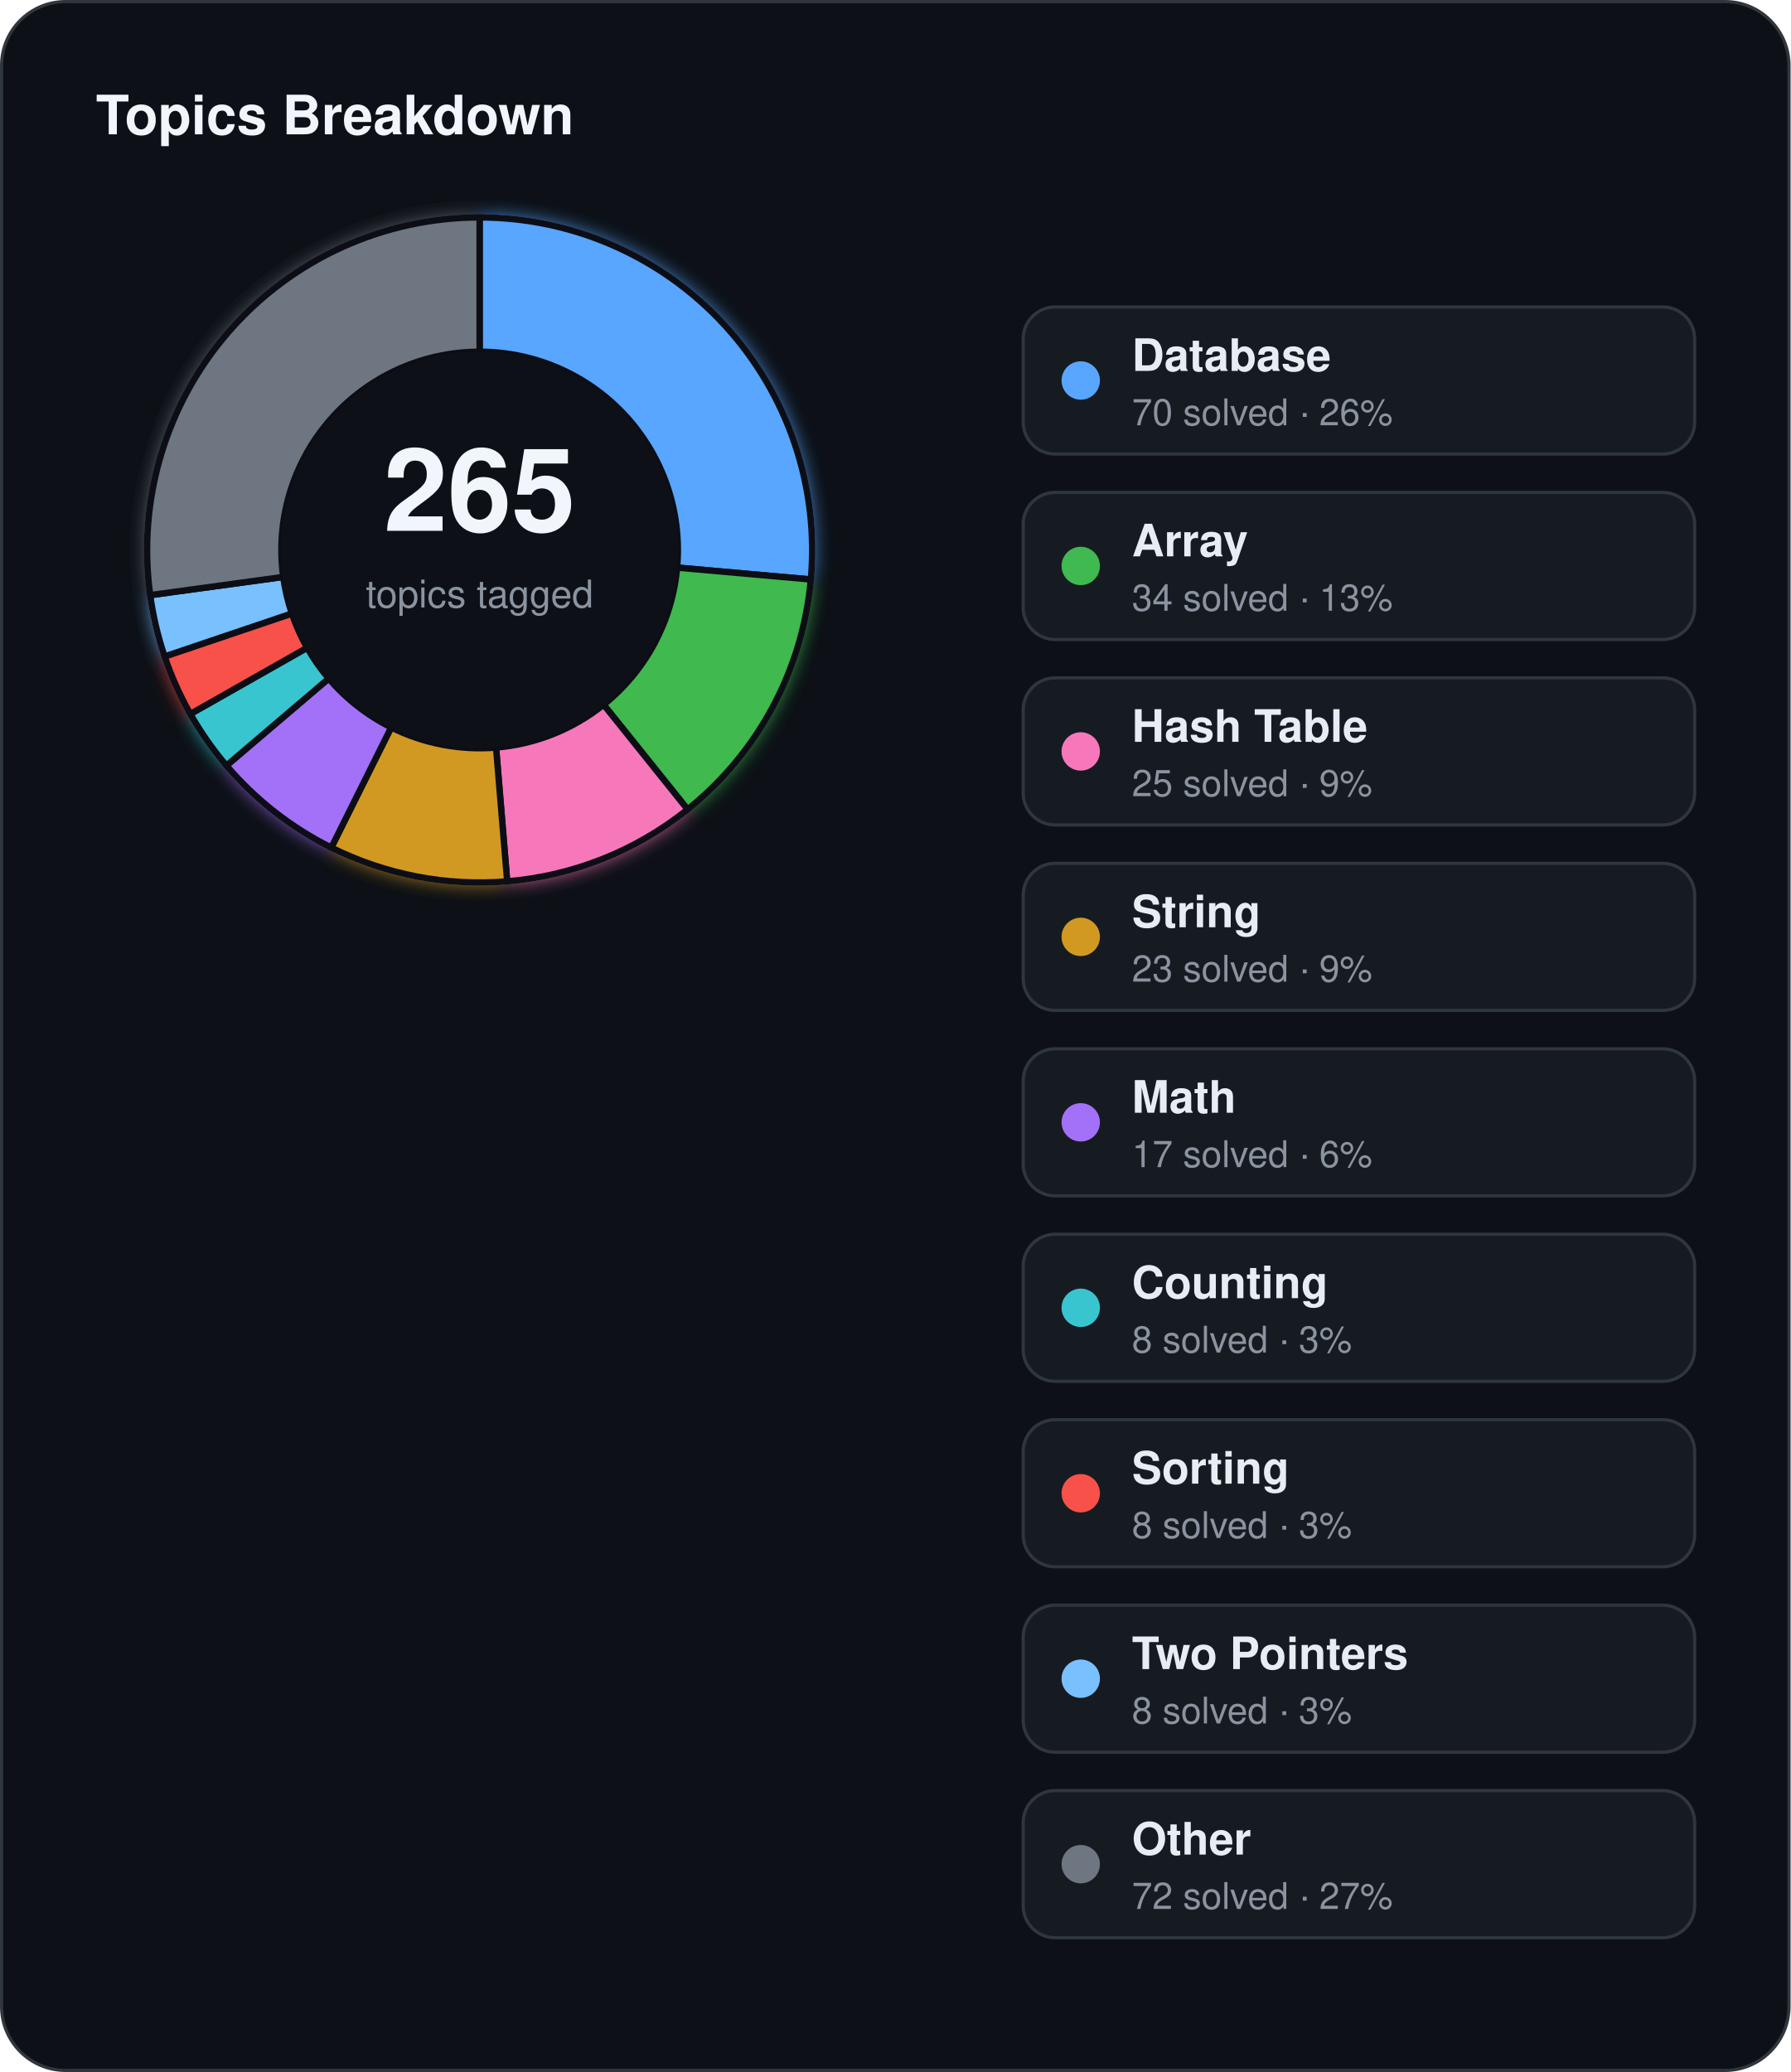
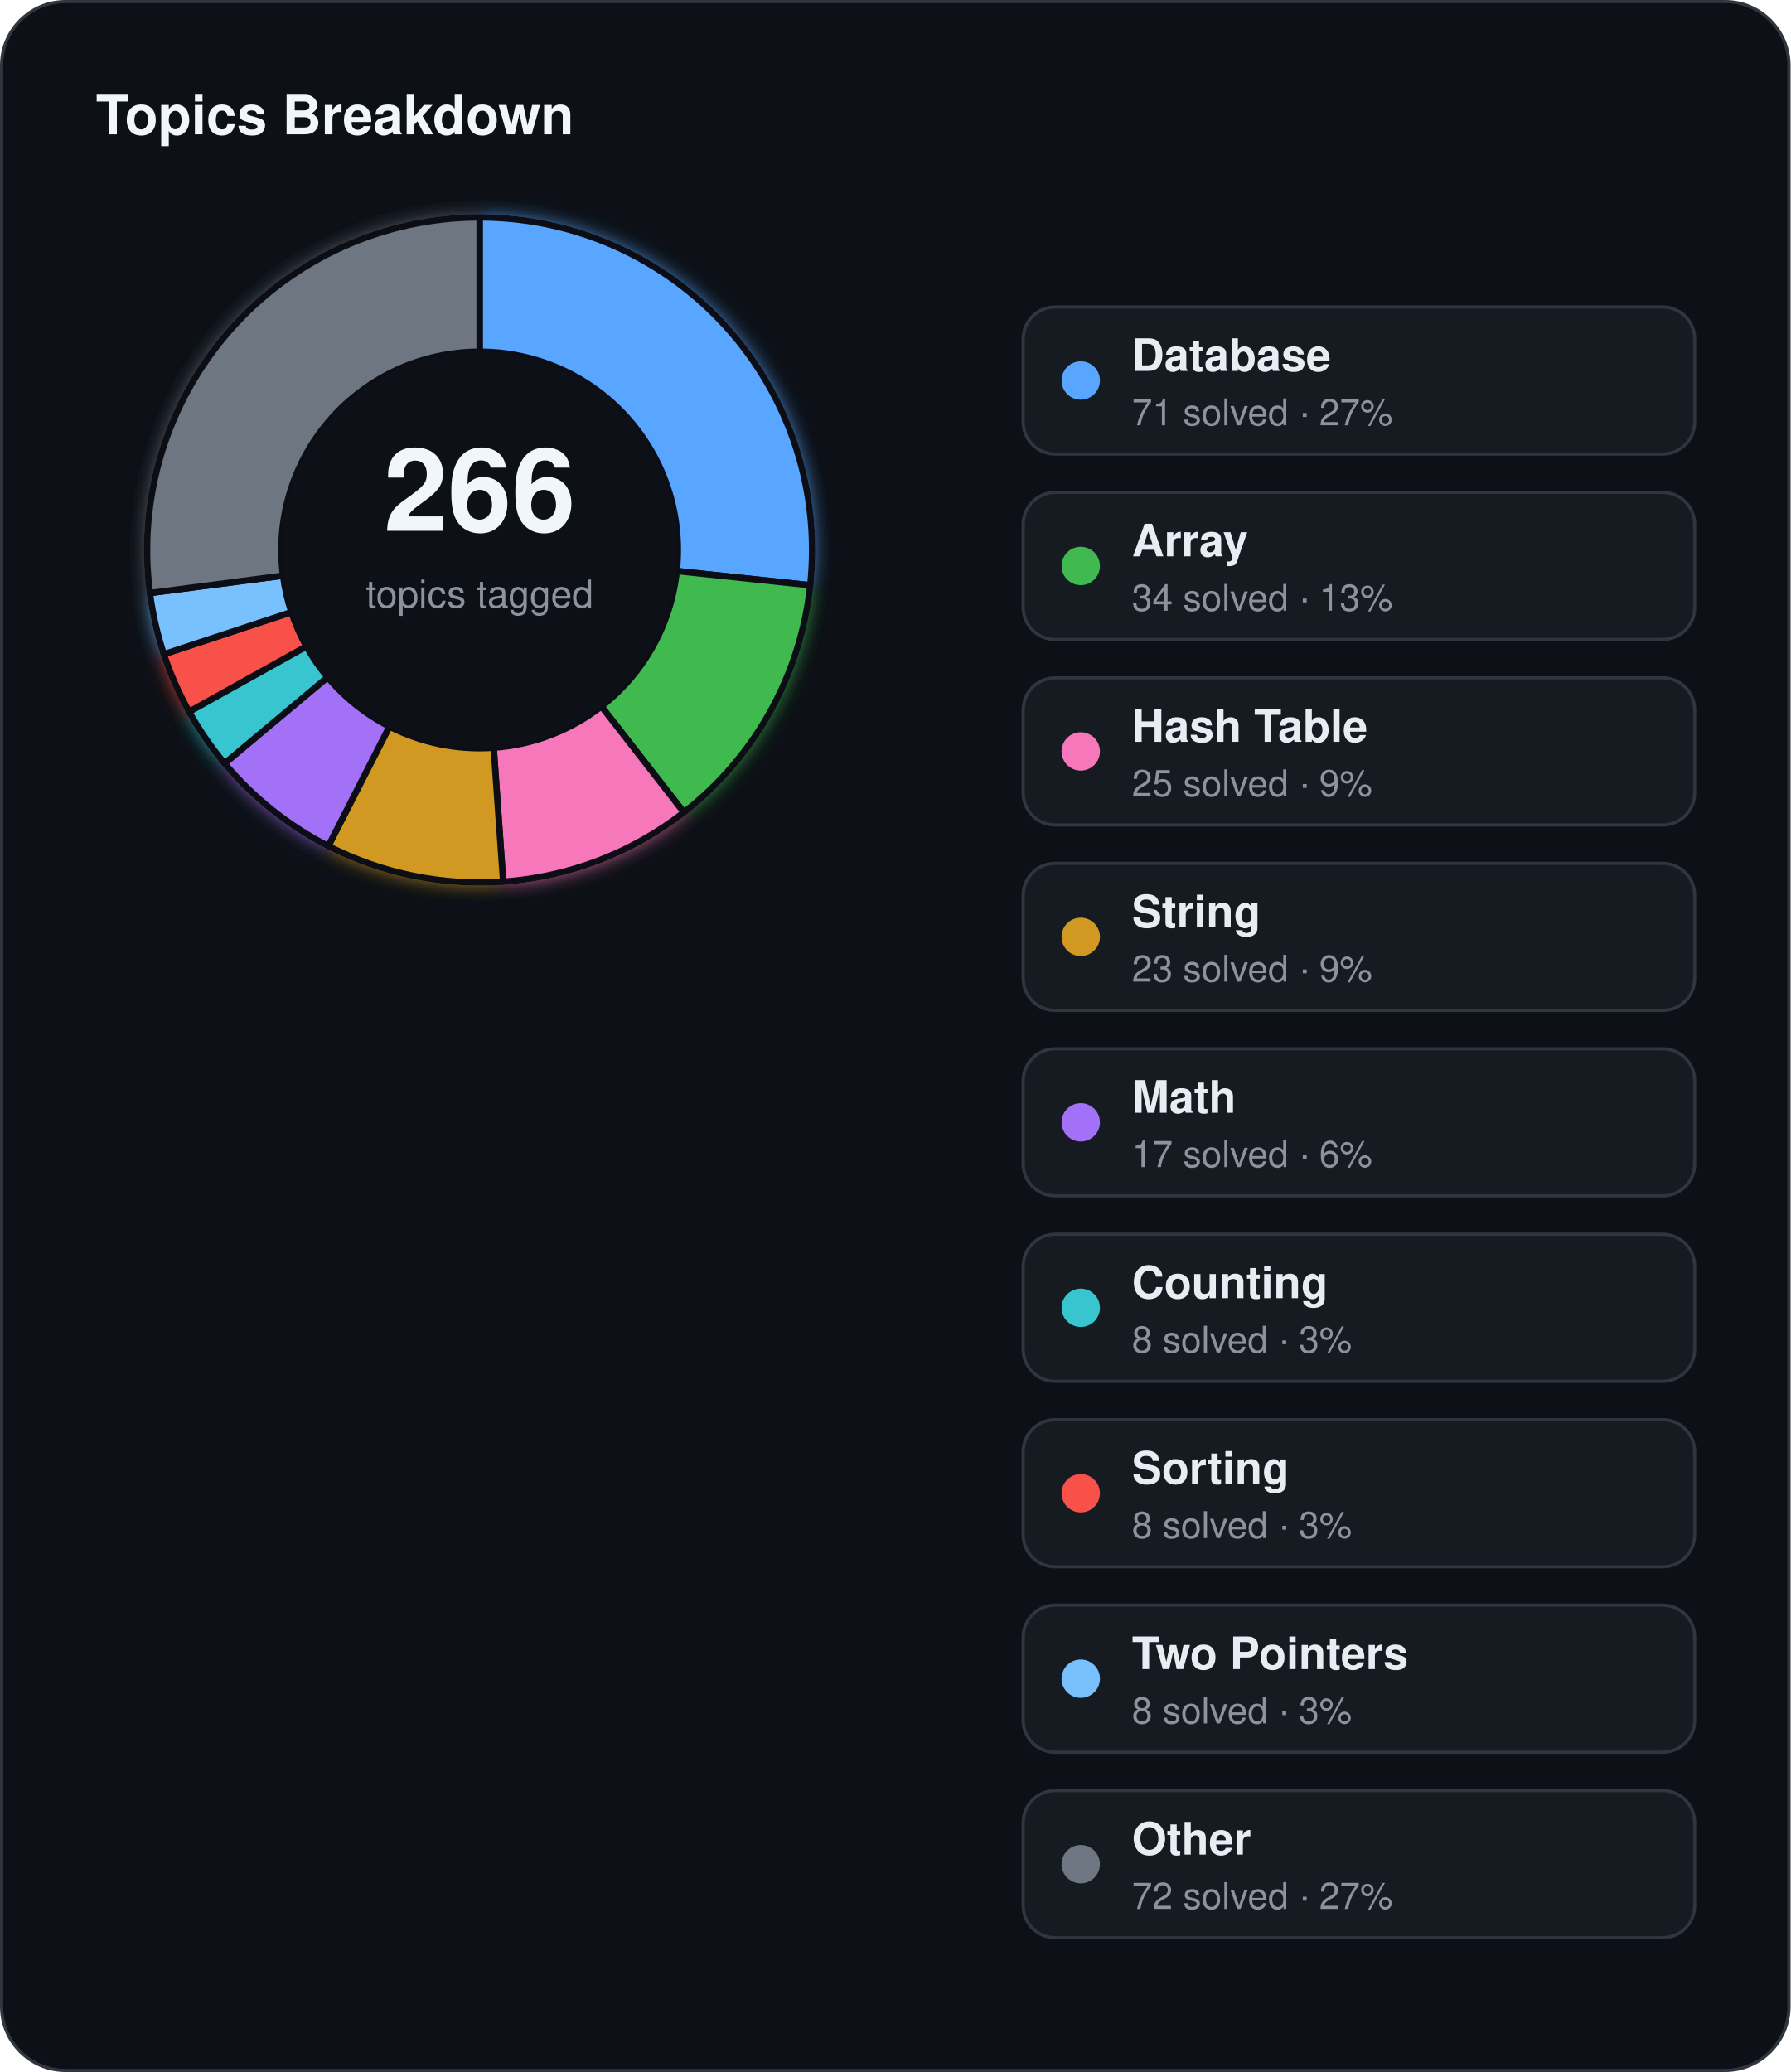
<svg xmlns="http://www.w3.org/2000/svg" width="560" height="648" viewBox="0 0 560 648">
  <defs>
    <filter id="topics-glow" x="-60%" y="-60%" width="220%" height="220%">
      <feGaussianBlur stdDeviation="3" result="blur" />
      <feMerge>
        <feMergeNode in="blur" />
        <feMergeNode in="SourceGraphic" />
      </feMerge>
    </filter>
  </defs>
  <rect x="0.5" y="0.5" width="559" height="647" rx="20" fill="#0d1117" stroke="#30363d" stroke-width="1" />
  <text x="30" y="42" fill="#f0f6fc" font-family="Segoe UI, Helvetica, Arial, sans-serif" font-size="17" font-weight="700">Topics Breakdown</text>
  <g filter="url(#topics-glow)">
-     <path d="M 150.00,68.00 A 104,104 0 0 1 253.59,181.23 L 211.76,177.51 A 62,62 0 0 0 150.00,110.00 Z" fill="#58a6ff" stroke="#0d1117" stroke-width="2" />
-     <path d="M 253.59,181.23 A 104,104 0 0 1 215.05,253.15 L 188.78,220.38 A 62,62 0 0 0 211.76,177.51 Z" fill="#3fb950" stroke="#0d1117" stroke-width="2" />
-     <path d="M 215.05,253.15 A 104,104 0 0 1 158.62,275.64 L 155.14,233.79 A 62,62 0 0 0 188.78,220.38 Z" fill="#f778ba" stroke="#0d1117" stroke-width="2" />
-     <path d="M 158.62,275.64 A 104,104 0 0 1 103.61,265.08 L 122.34,227.49 A 62,62 0 0 0 155.14,233.79 Z" fill="#d29922" stroke="#0d1117" stroke-width="2" />
-     <path d="M 103.61,265.08 A 104,104 0 0 1 70.82,239.43 L 102.80,212.20 A 62,62 0 0 0 122.34,227.49 Z" fill="#a371f7" stroke="#0d1117" stroke-width="2" />
-     <path d="M 70.82,239.43 A 104,104 0 0 1 59.53,223.29 L 96.06,202.57 A 62,62 0 0 0 102.80,212.20 Z" fill="#39c5cf" stroke="#0d1117" stroke-width="2" />
-     <path d="M 59.53,223.29 A 104,104 0 0 1 51.48,205.31 L 91.27,191.86 A 62,62 0 0 0 96.06,202.57 Z" fill="#f85149" stroke="#0d1117" stroke-width="2" />
-     <path d="M 51.48,205.31 A 104,104 0 0 1 46.97,186.13 L 88.58,180.43 A 62,62 0 0 0 91.27,191.86 Z" fill="#79c0ff" stroke="#0d1117" stroke-width="2" />
-     <path d="M 46.97,186.13 A 104,104 0 0 1 150.00,68.00 L 150.00,110.00 A 62,62 0 0 0 88.58,180.43 Z" fill="#6e7681" stroke="#0d1117" stroke-width="2" />
+     <path d="M 150.00,68.00 A 104,104 0 0 1 253.41,183.03 L 211.65,178.58 A 62,62 0 0 0 150.00,110.00 Z" fill="#58a6ff" stroke="#0d1117" stroke-width="2" />
+     <path d="M 253.41,183.03 A 104,104 0 0 1 213.88,254.07 L 188.08,220.93 A 62,62 0 0 0 211.65,178.58 Z" fill="#3fb950" stroke="#0d1117" stroke-width="2" />
+     <path d="M 213.88,254.07 A 104,104 0 0 1 157.36,275.74 L 154.39,233.84 A 62,62 0 0 0 188.08,220.93 Z" fill="#f778ba" stroke="#0d1117" stroke-width="2" />
+     <path d="M 157.36,275.74 A 104,104 0 0 1 102.68,264.61 L 121.79,227.21 A 62,62 0 0 0 154.39,233.84 Z" fill="#d29922" stroke="#0d1117" stroke-width="2" />
+     <path d="M 102.68,264.61 A 104,104 0 0 1 70.24,238.75 L 102.45,211.79 A 62,62 0 0 0 121.79,227.21 Z" fill="#a371f7" stroke="#0d1117" stroke-width="2" />
+     <path d="M 70.24,238.75 A 104,104 0 0 1 59.13,222.58 L 95.82,202.15 A 62,62 0 0 0 102.45,211.79 Z" fill="#39c5cf" stroke="#0d1117" stroke-width="2" />
+     <path d="M 59.13,222.58 A 104,104 0 0 1 51.24,204.60 L 91.13,191.44 A 62,62 0 0 0 95.82,202.15 Z" fill="#f85149" stroke="#0d1117" stroke-width="2" />
+     <path d="M 51.24,204.60 A 104,104 0 0 1 46.88,185.47 L 88.52,180.03 A 62,62 0 0 0 91.13,191.44 Z" fill="#79c0ff" stroke="#0d1117" stroke-width="2" />
+     <path d="M 46.88,185.47 A 104,104 0 0 1 150.00,68.00 L 150.00,110.00 A 62,62 0 0 0 88.52,180.03 Z" fill="#6e7681" stroke="#0d1117" stroke-width="2" />
  </g>
  <circle cx="150" cy="172" r="62" fill="#0d1117" />
-   <text x="150" y="166" text-anchor="middle" fill="#f0f6fc" font-family="Segoe UI, Helvetica, Arial, sans-serif" font-size="36" font-weight="700">265</text>
+   <text x="150" y="166" text-anchor="middle" fill="#f0f6fc" font-family="Segoe UI, Helvetica, Arial, sans-serif" font-size="36" font-weight="700">266</text>
  <text x="150" y="190" text-anchor="middle" fill="#8b949e" font-family="Segoe UI, Helvetica, Arial, sans-serif" font-size="12">topics tagged</text>
  <rect x="320" y="96" width="210" height="46" rx="10" fill="#161b22" stroke="#30363d" stroke-width="1" />
  <circle cx="338" cy="119" r="6" fill="#58a6ff" />
  <text x="354" y="116" fill="#e6edf3" font-family="Segoe UI, Helvetica, Arial, sans-serif" font-size="14" font-weight="600">Database</text>
-   <text x="354" y="133" fill="#8b949e" font-family="Segoe UI, Helvetica, Arial, sans-serif" font-size="11.5">70 solved · 26%</text>
+   <text x="354" y="133" fill="#8b949e" font-family="Segoe UI, Helvetica, Arial, sans-serif" font-size="11.5">71 solved · 27%</text>
  <rect x="320" y="154" width="210" height="46" rx="10" fill="#161b22" stroke="#30363d" stroke-width="1" />
  <circle cx="338" cy="177" r="6" fill="#3fb950" />
  <text x="354" y="174" fill="#e6edf3" font-family="Segoe UI, Helvetica, Arial, sans-serif" font-size="14" font-weight="600">Array</text>
  <text x="354" y="191" fill="#8b949e" font-family="Segoe UI, Helvetica, Arial, sans-serif" font-size="11.5">34 solved · 13%</text>
  <rect x="320" y="212" width="210" height="46" rx="10" fill="#161b22" stroke="#30363d" stroke-width="1" />
  <circle cx="338" cy="235" r="6" fill="#f778ba" />
  <text x="354" y="232" fill="#e6edf3" font-family="Segoe UI, Helvetica, Arial, sans-serif" font-size="14" font-weight="600">Hash Table</text>
  <text x="354" y="249" fill="#8b949e" font-family="Segoe UI, Helvetica, Arial, sans-serif" font-size="11.5">25 solved · 9%</text>
  <rect x="320" y="270" width="210" height="46" rx="10" fill="#161b22" stroke="#30363d" stroke-width="1" />
  <circle cx="338" cy="293" r="6" fill="#d29922" />
  <text x="354" y="290" fill="#e6edf3" font-family="Segoe UI, Helvetica, Arial, sans-serif" font-size="14" font-weight="600">String</text>
  <text x="354" y="307" fill="#8b949e" font-family="Segoe UI, Helvetica, Arial, sans-serif" font-size="11.5">23 solved · 9%</text>
  <rect x="320" y="328" width="210" height="46" rx="10" fill="#161b22" stroke="#30363d" stroke-width="1" />
  <circle cx="338" cy="351" r="6" fill="#a371f7" />
  <text x="354" y="348" fill="#e6edf3" font-family="Segoe UI, Helvetica, Arial, sans-serif" font-size="14" font-weight="600">Math</text>
  <text x="354" y="365" fill="#8b949e" font-family="Segoe UI, Helvetica, Arial, sans-serif" font-size="11.5">17 solved · 6%</text>
  <rect x="320" y="386" width="210" height="46" rx="10" fill="#161b22" stroke="#30363d" stroke-width="1" />
  <circle cx="338" cy="409" r="6" fill="#39c5cf" />
  <text x="354" y="406" fill="#e6edf3" font-family="Segoe UI, Helvetica, Arial, sans-serif" font-size="14" font-weight="600">Counting</text>
  <text x="354" y="423" fill="#8b949e" font-family="Segoe UI, Helvetica, Arial, sans-serif" font-size="11.5">8 solved · 3%</text>
  <rect x="320" y="444" width="210" height="46" rx="10" fill="#161b22" stroke="#30363d" stroke-width="1" />
  <circle cx="338" cy="467" r="6" fill="#f85149" />
  <text x="354" y="464" fill="#e6edf3" font-family="Segoe UI, Helvetica, Arial, sans-serif" font-size="14" font-weight="600">Sorting</text>
  <text x="354" y="481" fill="#8b949e" font-family="Segoe UI, Helvetica, Arial, sans-serif" font-size="11.5">8 solved · 3%</text>
  <rect x="320" y="502" width="210" height="46" rx="10" fill="#161b22" stroke="#30363d" stroke-width="1" />
  <circle cx="338" cy="525" r="6" fill="#79c0ff" />
  <text x="354" y="522" fill="#e6edf3" font-family="Segoe UI, Helvetica, Arial, sans-serif" font-size="14" font-weight="600">Two Pointers</text>
  <text x="354" y="539" fill="#8b949e" font-family="Segoe UI, Helvetica, Arial, sans-serif" font-size="11.5">8 solved · 3%</text>
  <rect x="320" y="560" width="210" height="46" rx="10" fill="#161b22" stroke="#30363d" stroke-width="1" />
  <circle cx="338" cy="583" r="6" fill="#6e7681" />
  <text x="354" y="580" fill="#e6edf3" font-family="Segoe UI, Helvetica, Arial, sans-serif" font-size="14" font-weight="600">Other</text>
  <text x="354" y="597" fill="#8b949e" font-family="Segoe UI, Helvetica, Arial, sans-serif" font-size="11.5">72 solved · 27%</text>
</svg>
